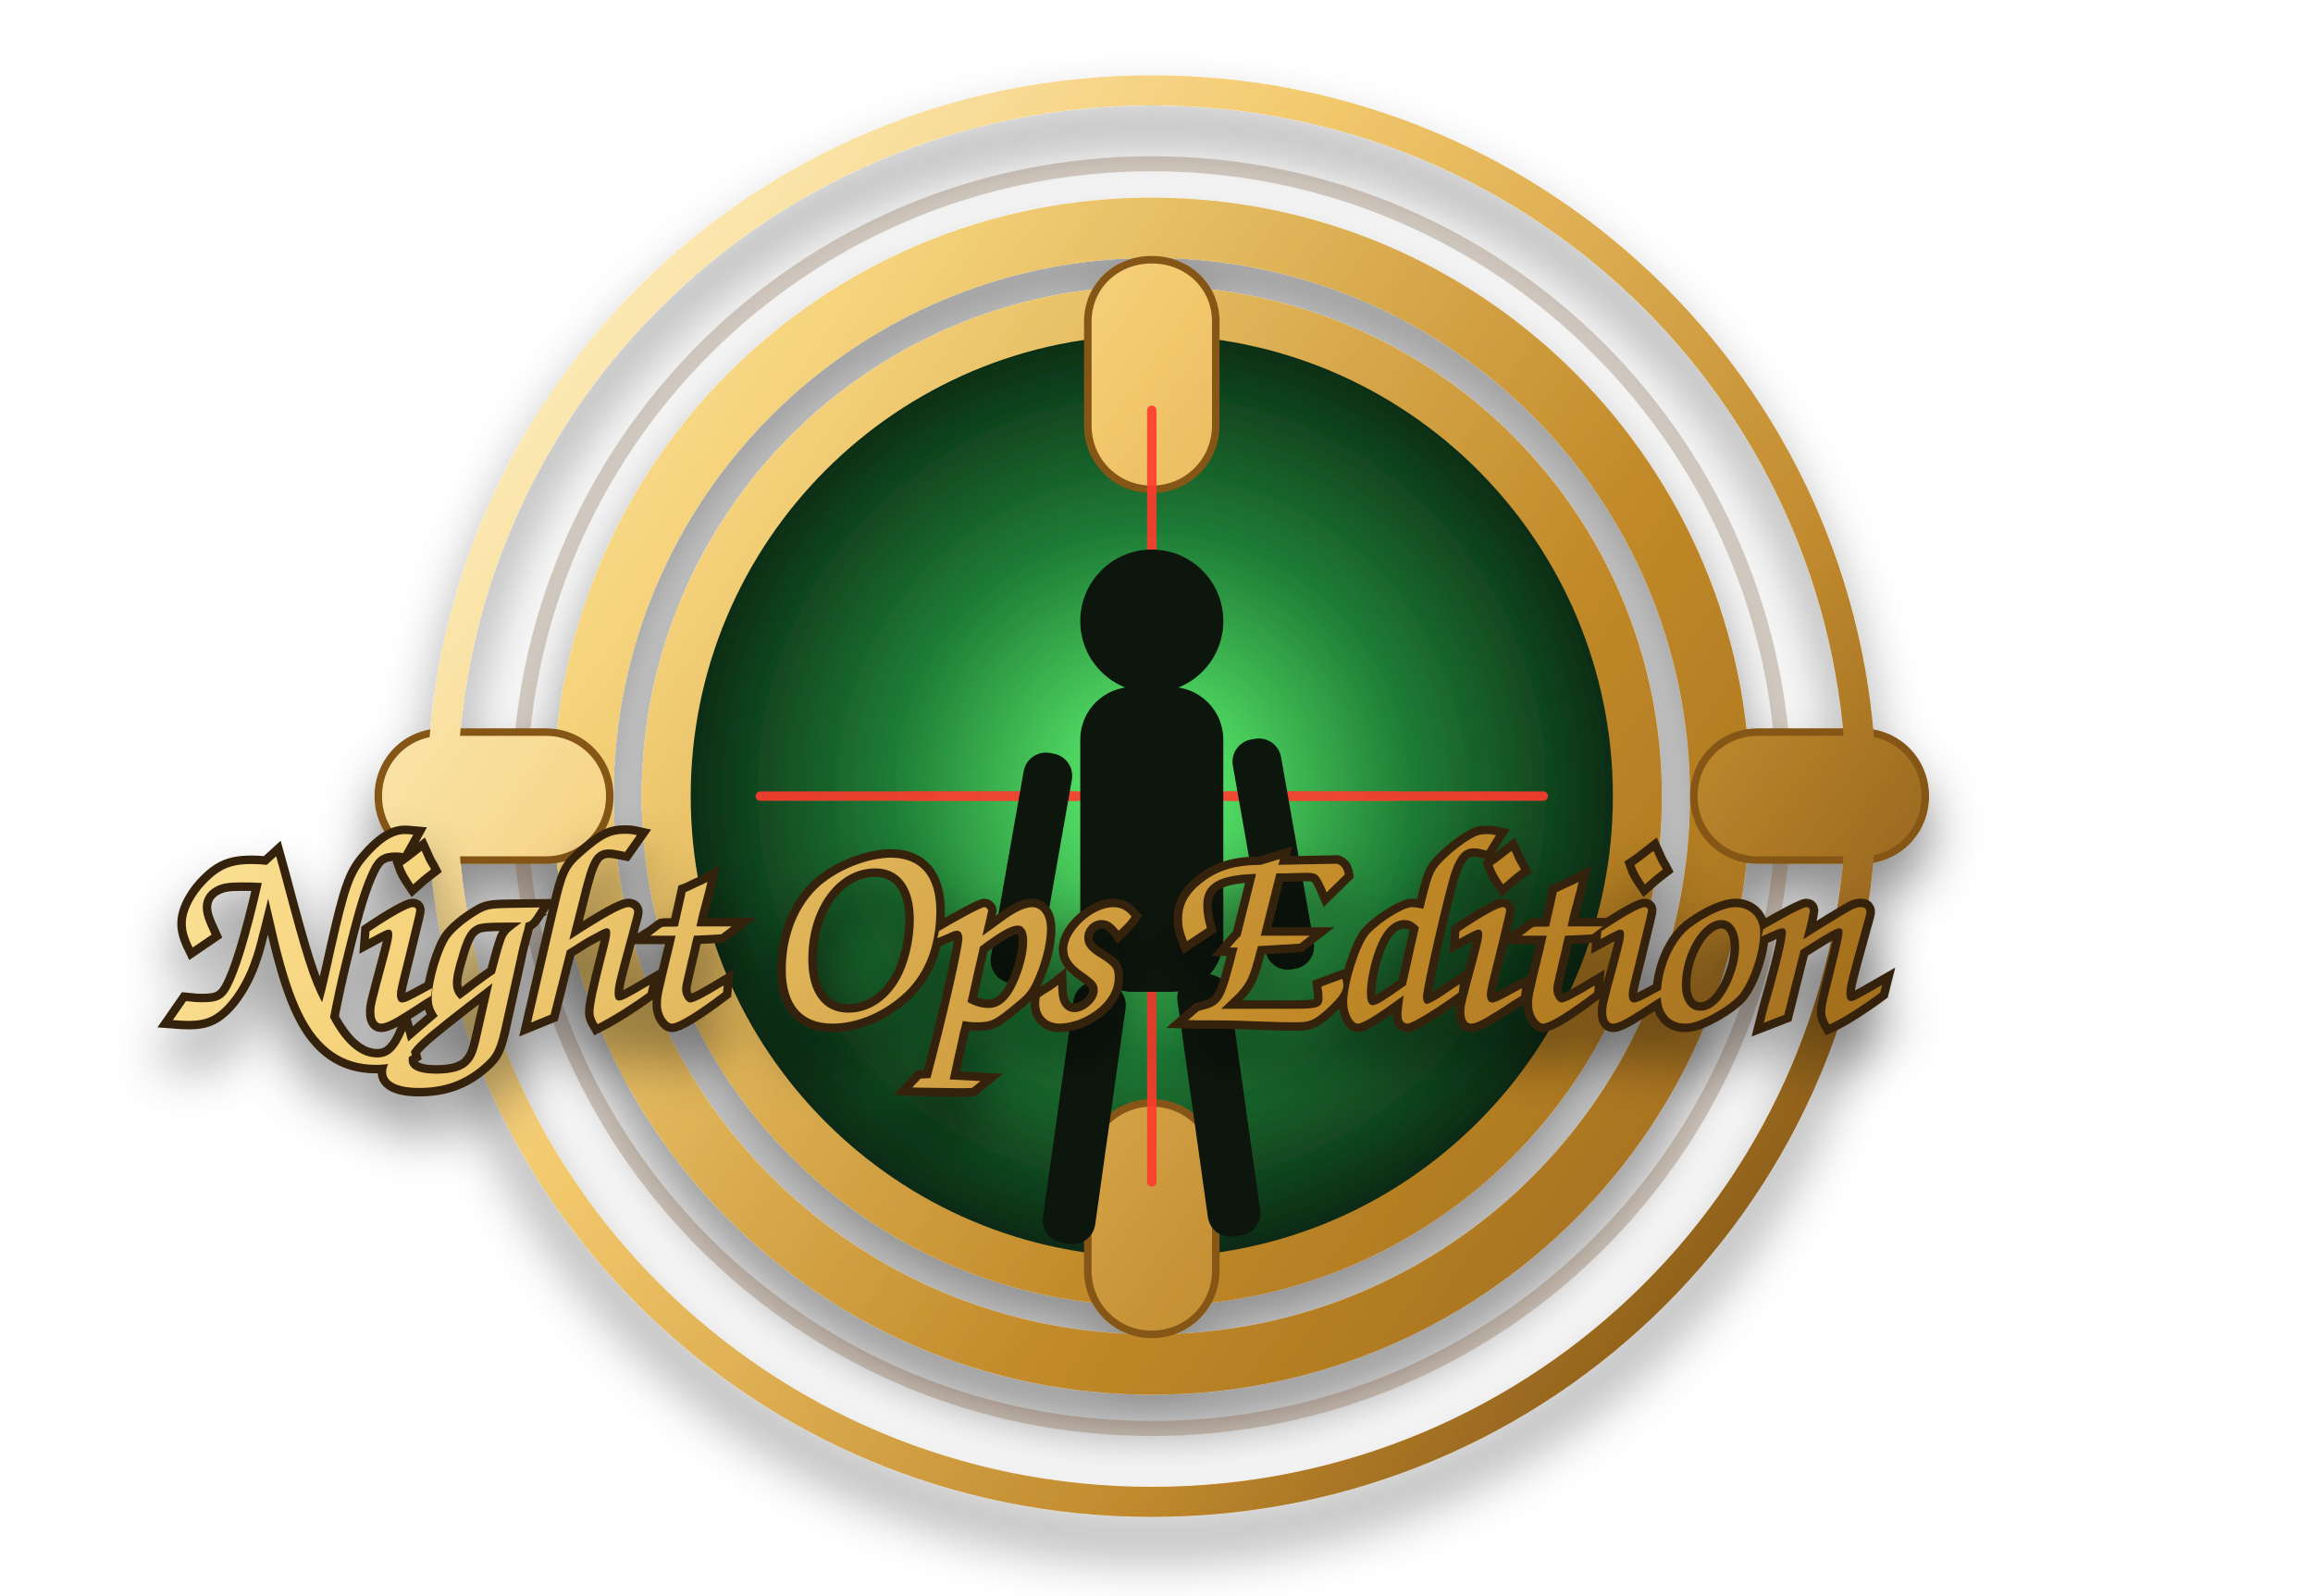
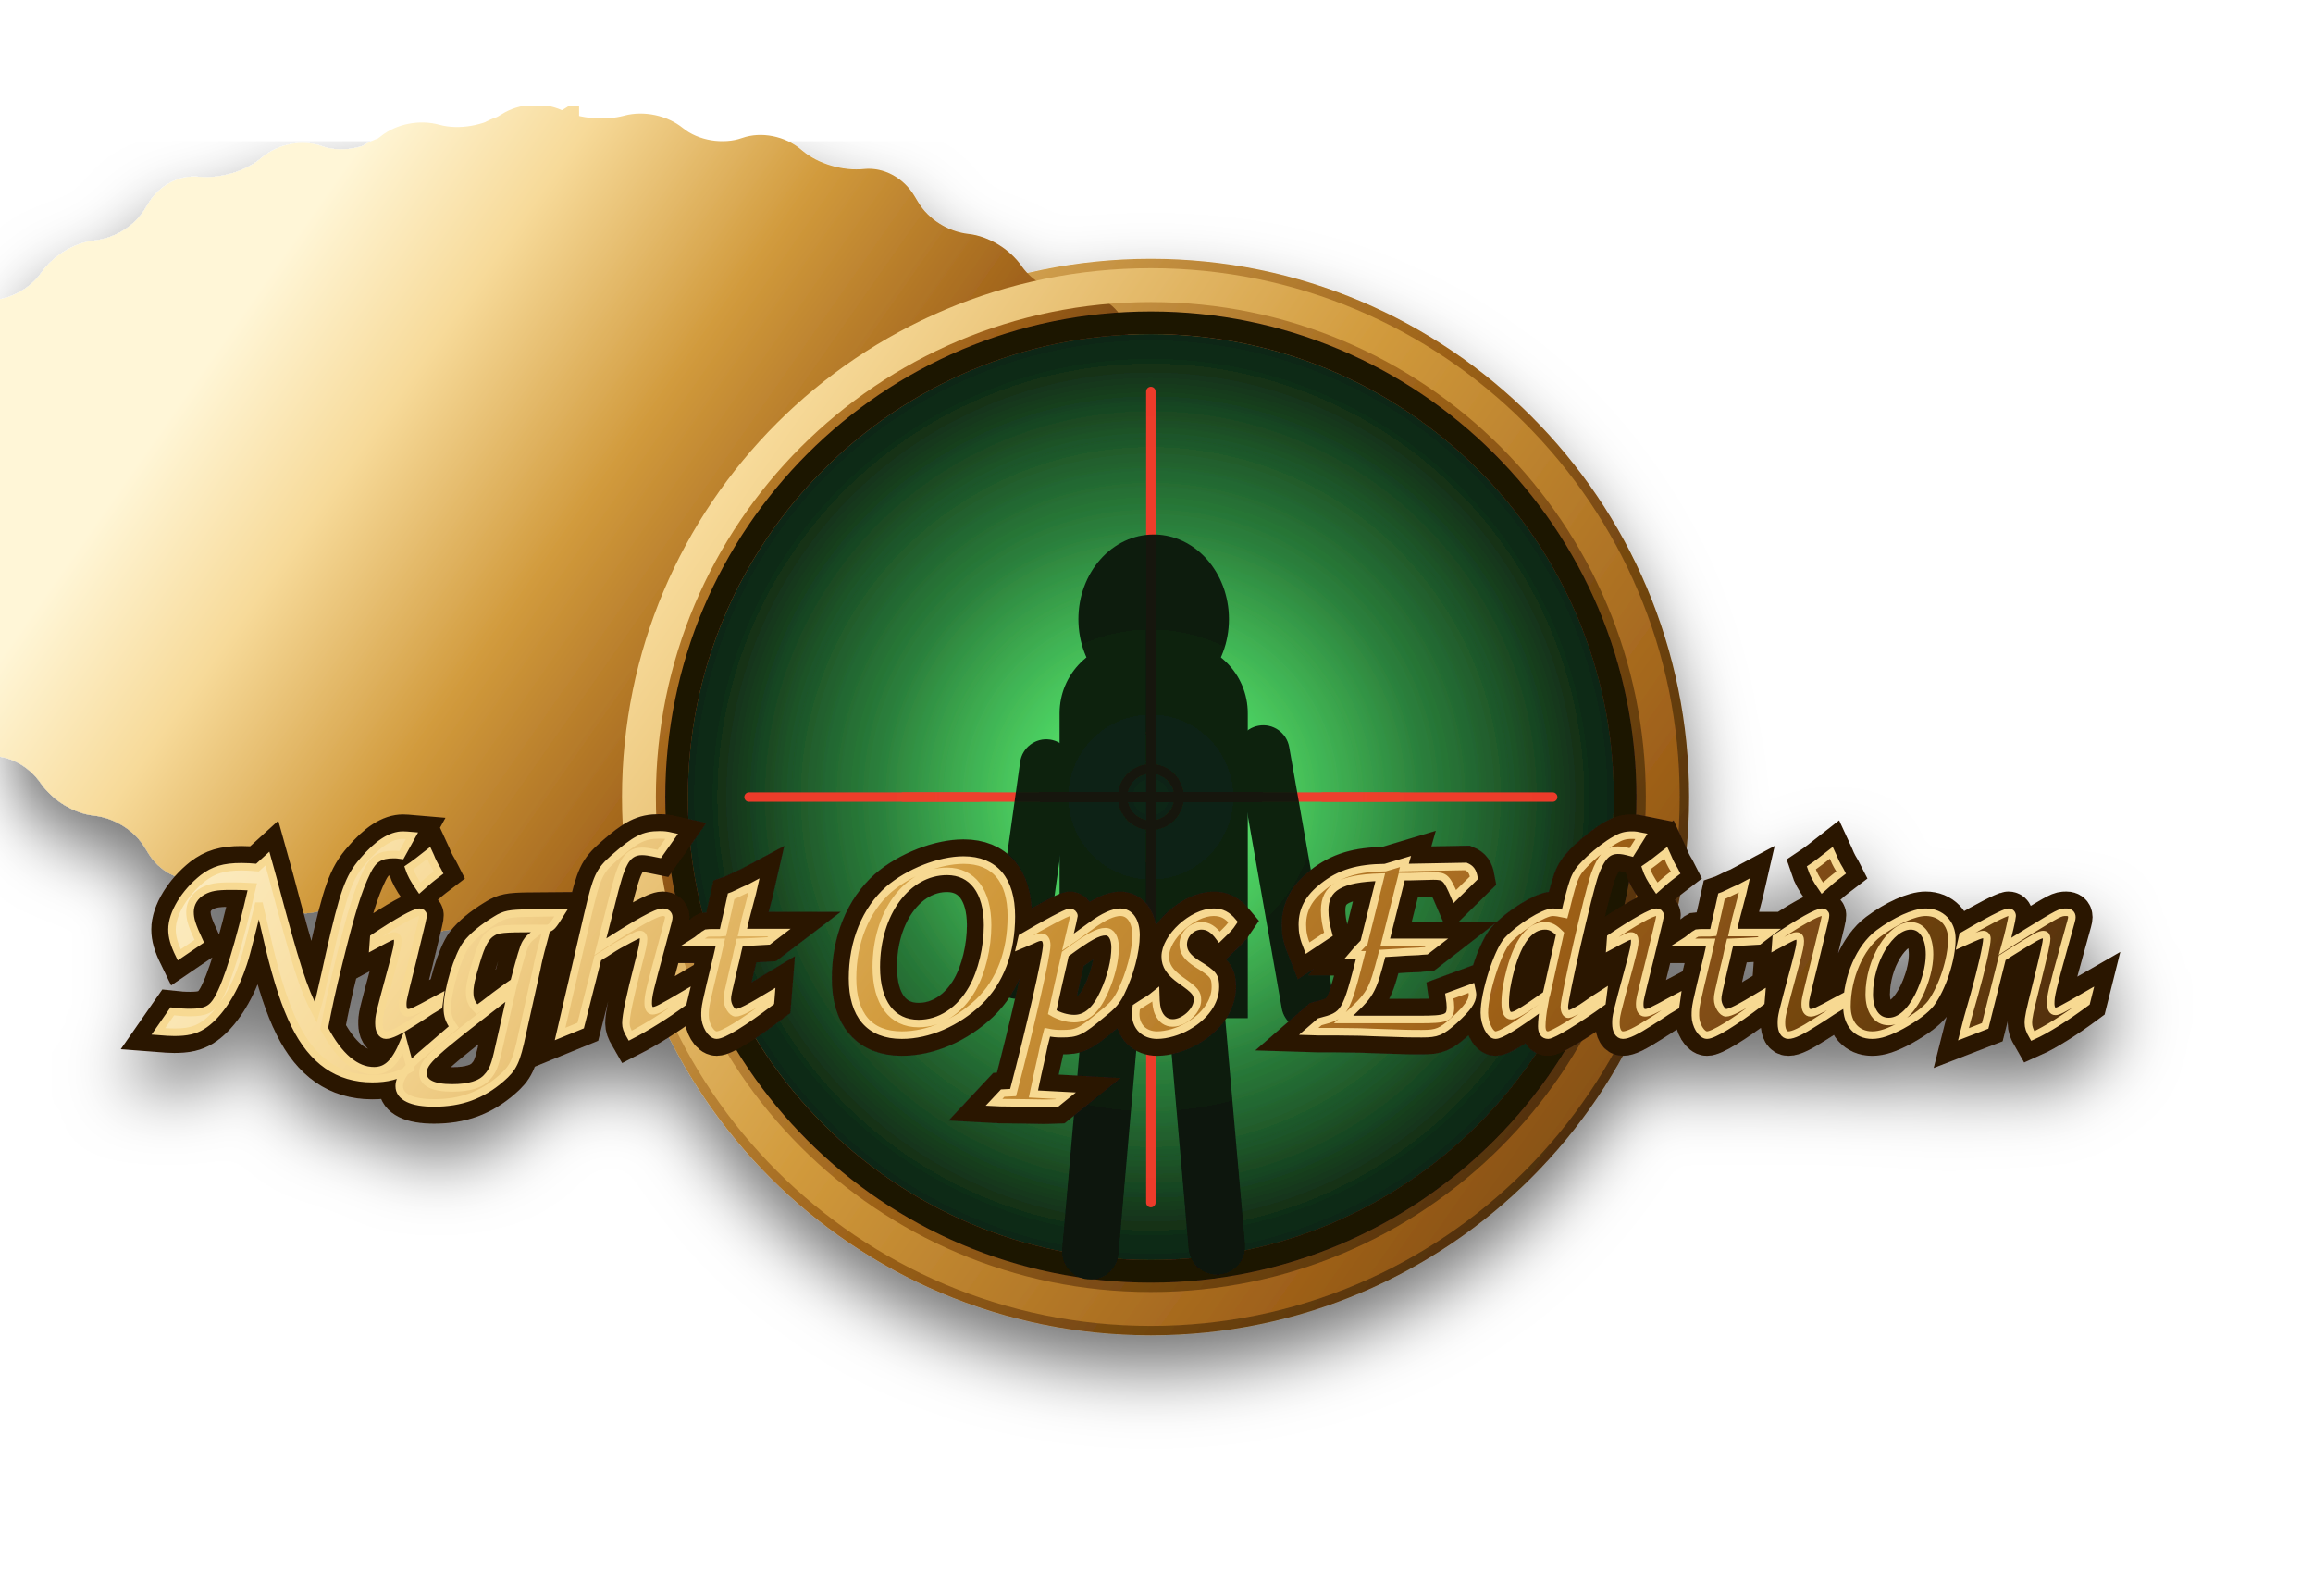
<svg xmlns="http://www.w3.org/2000/svg" width="1229" height="848" viewBox="0 0 1229 848" fill="none">
  <defs>
-     <radialGradient id="scopeGlow" cx="0" cy="0" r="1" gradientUnits="userSpaceOnUse" gradientTransform="translate(612 420) rotate(90) scale(250 250)">
-       <stop stop-color="#65FF74" />
-       <stop offset="0.55" stop-color="#1F7D36" />
-       <stop offset="1" stop-color="#0A2913" />
+     <radialGradient id="glass" cx="0" cy="0" r="1" gradientUnits="userSpaceOnUse" gradientTransform="translate(611.5 423.5) rotate(90) scale(233)">
+       <stop stop-color="#7CFF80" />
+       <stop offset="0.28" stop-color="#34B84E" />
+       <stop offset="0.62" stop-color="#155F28" />
+       <stop offset="1" stop-color="#07190C" />
    </radialGradient>
-     <linearGradient id="goldStroke" x1="141" y1="96" x2="1088" y2="752" gradientUnits="userSpaceOnUse">
-       <stop stop-color="#FFF1B7" />
-       <stop offset="0.25" stop-color="#F6D47D" />
-       <stop offset="0.6" stop-color="#C28A29" />
-       <stop offset="1" stop-color="#8B5A15" />
+     <radialGradient id="glassGlow" cx="0" cy="0" r="1" gradientUnits="userSpaceOnUse" gradientTransform="translate(611.5 423.5) rotate(90) scale(293)">
+       <stop stop-color="#80FF88" stop-opacity="0.4" />
+       <stop offset="1" stop-color="#80FF88" stop-opacity="0" />
+     </radialGradient>
+     <linearGradient id="gold" x1="229" y1="157" x2="1001" y2="698" gradientUnits="userSpaceOnUse">
+       <stop stop-color="#FFF6D7" />
+       <stop offset="0.2" stop-color="#F7DA99" />
+       <stop offset="0.45" stop-color="#D19A3C" />
+       <stop offset="0.72" stop-color="#9E6019" />
+       <stop offset="1" stop-color="#4E2D09" />
    </linearGradient>
-     <linearGradient id="goldFill" x1="214" y1="137" x2="1027" y2="716" gradientUnits="userSpaceOnUse">
-       <stop stop-color="#FFF6D1" />
-       <stop offset="0.35" stop-color="#F3C96D" />
-       <stop offset="0.7" stop-color="#C18A2E" />
-       <stop offset="1" stop-color="#6F4510" />
+     <linearGradient id="goldDark" x1="326" y1="234" x2="897" y2="615" gradientUnits="userSpaceOnUse">
+       <stop stop-color="#F0C56E" />
+       <stop offset="0.5" stop-color="#9C6118" />
+       <stop offset="1" stop-color="#3E2407" />
    </linearGradient>
-     <filter id="shadow" x="0" y="0" width="1229" height="848" filterUnits="userSpaceOnUse" color-interpolation-filters="sRGB">
-       <feDropShadow dx="0" dy="18" stdDeviation="14" flood-color="#000000" flood-opacity="0.45" />
+     <filter id="drop" x="0" y="57" width="1229" height="735" filterUnits="userSpaceOnUse" color-interpolation-filters="sRGB">
+       <feDropShadow dx="0" dy="18" stdDeviation="18" flood-color="#000000" flood-opacity="0.55" />
    </filter>
  </defs>
-   <g filter="url(#shadow)">
-     <circle cx="612" cy="423" r="258" fill="url(#scopeGlow)" stroke="url(#goldStroke)" stroke-width="26" />
-     <circle cx="612" cy="423" r="302" stroke="url(#goldStroke)" stroke-width="32" />
-     <circle cx="612" cy="423" r="336" stroke="#4A2A09" stroke-opacity="0.22" stroke-width="8" />
-     <path d="M612 138C631 138 646 152 646 171V226C646 245 631 260 612 260C593 260 578 245 578 226V171C578 152 593 138 612 138Z" fill="url(#goldFill)" stroke="#855716" stroke-width="4" />
-     <path d="M612 586C631 586 646 601 646 620V675C646 694 631 709 612 709C593 709 578 694 578 675V620C578 601 593 586 612 586Z" fill="url(#goldFill)" stroke="#855716" stroke-width="4" />
-     <path d="M324 423C324 442 309 457 290 457H235C216 457 201 442 201 423C201 404 216 389 235 389H290C309 389 324 404 324 423Z" fill="url(#goldFill)" stroke="#855716" stroke-width="4" />
-     <path d="M1023 423C1023 442 1008 457 989 457H934C915 457 900 442 900 423C900 404 915 389 934 389H989C1008 389 1023 404 1023 423Z" fill="url(#goldFill)" stroke="#855716" stroke-width="4" />
-     <g stroke="#FF3B2E" stroke-width="5" stroke-linecap="round" opacity="0.9">
-       <path d="M612 218V628" />
-       <path d="M404 423H820" />
-       <path d="M612 293V383" />
-       <path d="M612 463V553" />
-       <path d="M482 423H572" />
-       <path d="M652 423H742" />
-       <circle cx="612" cy="423" r="14" />
+   <g filter="url(#drop)">
+     <circle cx="611.5" cy="423.5" r="286" fill="url(#goldDark)" />
+     <path d="M611.5 103C633.9 103 657.6 114.8 668 132.4C678.4 150 706.2 156.1 725.3 145.7C744.4 135.4 770.8 135.9 788.5 146.9C806.2 157.9 834.4 155.4 849.7 140.3C865 125.3 890.2 117.8 911.3 122.1C932.4 126.4 958.9 117.3 971.4 99.8L975.4 94.1C987.9 76.6 1009.7 64.3 1031.4 66.9C1053.2 69.5 1076.3 83.2 1088.2 101.1C1100 119 1125 129.2 1146 126.9C1167 124.5 1188 134.7 1198 152.8C1208 170.9 1205.8 196.4 1192.4 212.4C1179 228.3 1177.4 255.3 1188.4 273C1199.4 290.7 1199.1 316.6 1187.7 334C1176.4 351.5 1176.1 378.9 1187 396.9C1197.8 415 1198 440.9 1187.4 458.7C1176.8 476.4 1177.6 503.5 1189.6 520.6C1201.6 537.7 1204.2 563 1195.2 581.7C1186.2 600.4 1165.5 612.1 1144.2 611C1122.9 609.8 1098.6 622.2 1086.2 640.4C1073.7 658.6 1050.9 672.8 1029.1 675.2C1007.3 677.7 986.1 691 975 709.7L971.4 715.8C960.3 734.5 939.2 746.8 917.4 744.5C895.6 742.3 868.1 749.6 850.5 764.9C832.8 780.2 806.8 785.1 786.5 777.8C766.2 770.6 739.5 774.9 722.9 788.5C706.2 802.2 681.1 807.4 660 801.8C638.9 796.2 613.2 798.4 593.1 807.6C573 816.8 547.1 815.2 528.3 803.2C509.5 791.2 482.7 786.1 461.6 792C440.4 797.8 415.3 793 398.5 779.4C381.7 765.8 355 761.7 334.8 769C314.5 776.3 288.5 771.5 270.7 756.3C252.9 741.1 225.3 733.9 203.5 736.2C181.7 738.5 160.5 726.4 149.2 707.8L145.4 701.6C134 683 112.8 669.8 91 667.4C69.2 665 46.4 650.9 33.8 632.7C21.3 614.6 0.1 602.3 -21.2 603.5C-42.5 604.7 -63.2 593.2 -72.4 574.7C-81.5 556.2 -79.1 530.9 -67.3 513.7C-55.5 496.5 -54.9 469.5 -65.5 451.8C-76.1 434.1 -75.8 408.2 -64.9 390.2C-54 372.1 -54.1 345.1 -65.2 327.5C-76.3 310 -76.5 284 -65.6 266.1C-54.7 248.1 -55.6 221.1 -68.2 204.1C-80.9 187.1 -83.6 161.9 -74.7 143.3C-65.8 124.7 -45.2 113 -23.9 114.1C-2.6 115.3 21.7 102.9 34.3 84.7C46.8 66.6 69.7 52.5 91.5 50.1C113.3 47.7 134.5 34.6 145.8 15.9L149.2 10.3C160.5 -8.4 181.7 -20.6 203.5 -18.3C225.3 -16.1 252.9 -23.4 270.7 -38.6C288.5 -53.8 314.5 -58.6 334.8 -51.3C355 -44 381.7 -48.1 398.5 -61.7C415.3 -75.3 440.4 -80.1 461.6 -74.2C482.7 -68.4 509.5 -73.4 528.3 -85.4C547.1 -97.4 573 -99 593.1 -89.8C613.2 -80.6 638.9 -78.4 660 -84C681.1 -89.6 706.2 -84.3 722.9 -70.7C739.5 -57.1 766.2 -52.8 786.5 -60C806.8 -67.2 832.8 -62.3 850.5 -47C868.1 -31.7 895.6 -24.4 917.4 -26.7C939.2 -28.9 960.3 -16.6 971.4 2.1L975.4 8.7C986.5 27.4 1007.7 40.6 1029.5 43C1051.3 45.4 1074.1 59.5 1086.6 77.6C1099.2 95.8 1123.5 108.2 1144.8 107C1166.1 105.9 1186.8 117.5 1195.8 136.2C1204.8 154.9 1202.2 180.2 1190.2 197.3C1178.2 214.5 1177.4 241.5 1188 259.2C1198.6 276.9 1198.4 302.8 1187.5 320.9C1176.6 339 1176.8 366 1188.4 383.6C1199.9 401.2 1200.1 427.1 1189 445.1C1177.9 463.2 1179 490.2 1191.6 507.2C1204.2 524.2 1206.8 549.4 1198 568.1C1189.1 586.8 1168.5 598.5 1147.2 597.3C1125.8 596 1100.9 606 1088.9 623.5C1076.9 641.1 1053.8 654.8 1032 657.4C1010.3 660 988.4 647.7 975.9 630.2L971.9 624.5C959.4 607 933 597.8 911.9 602.1C890.8 606.4 865.6 598.9 850.3 583.9C835 568.8 806.8 566.3 789.1 577.3C771.4 588.3 745 588.8 725.9 578.5C706.8 568.1 679 574.2 668.6 591.8C658.2 609.4 634.5 621.2 612.1 621.2C589.7 621.2 566 609.4 555.6 591.8C545.2 574.2 517.4 568.1 498.3 578.5C479.2 588.8 452.8 588.3 435.1 577.3C417.4 566.3 389.2 568.8 373.9 583.9C358.6 598.9 333.4 606.4 312.3 602.1C291.2 597.8 264.8 607 252.3 624.5L248.3 630.2C235.8 647.7 213.9 660 192.2 657.4C170.4 654.8 147.3 641.1 135.3 623.5C123.3 606 98.4 596 77.1 597.3C55.7 598.5 35.2 586.8 26.3 568.1C17.4 549.4 20 524.2 32.6 507.2C45.2 490.2 46.3 463.2 35.2 445.1C24.1 427.1 24.3 401.2 35.8 383.6C47.4 366 47.6 339 36.7 320.9C25.8 302.8 25.6 276.9 36.2 259.2C46.8 241.5 46 214.5 34 197.3C22 180.2 19.4 154.9 28.4 136.2C37.4 117.5 58.1 105.9 79.4 107C100.7 108.2 125 95.8 137.6 77.6C150.1 59.5 172.9 45.4 194.7 43C216.5 40.6 237.7 27.4 248.8 8.7L252.8 2.1C263.9 -16.6 285 -28.9 306.8 -26.7C328.6 -24.4 356.1 -31.7 373.7 -47C391.4 -62.3 417.4 -67.2 437.7 -60C458 -52.8 484.7 -57.1 501.3 -70.7C518 -84.3 543.1 -89.6 564.2 -84C585.3 -78.4 611.5 -103 611.5 -103Z" transform="translate(5 103) scale(0.495)" fill="url(#gold)" />
+     <circle cx="611.5" cy="423.5" r="246" fill="url(#glass)" />
+     <circle cx="611.5" cy="423.5" r="246" fill="url(#glassGlow)" />
+     <circle cx="611.5" cy="423.5" r="252" stroke="#1D1205" stroke-width="12" />
+     <circle cx="611.5" cy="423.5" r="272" stroke="url(#gold)" stroke-width="18" />
+     <g stroke="#F73B2B" stroke-width="5" stroke-linecap="round" opacity="0.95">
+       <path d="M611.5 208V330" />
+       <path d="M611.5 517V639" />
+       <path d="M398 423.5H520" />
+       <path d="M703 423.5H825" />
+       <path d="M611.5 292V554" />
+       <path d="M480 423.5H743" />
+       <path d="M553 423.5H670" />
+       <path d="M611.5 357V390" />
+       <path d="M611.5 457V490" />
+       <circle cx="611.5" cy="423.5" r="15" />
    </g>
-     <g fill="#07120A">
-       <circle cx="612" cy="330" r="38" />
-       <rect x="574" y="365" width="76" height="162" rx="28" />
-       <rect x="546" y="398" width="26" height="124" rx="12" transform="rotate(10 546 398)" />
-       <rect x="653" y="395" width="26" height="124" rx="12" transform="rotate(-10 653 395)" />
-       <rect x="572" y="520" width="28" height="140" rx="12" transform="rotate(8 572 520)" />
-       <rect x="624" y="520" width="28" height="140" rx="12" transform="rotate(-8 624 520)" />
+     <g fill="#07120A" opacity="0.92">
+       <ellipse cx="613" cy="329" rx="40" ry="45" />
+       <path d="M563 379C563 358.013 580.013 341 601 341H625C645.987 341 663 358.013 663 379V541H563V379Z" />
+       <rect x="544" y="391" width="28" height="139" rx="14" transform="rotate(8 544 391)" />
+       <rect x="655" y="388" width="28" height="164" rx="14" transform="rotate(-10 655 388)" />
+       <rect x="576" y="531" width="30" height="148" rx="15" transform="rotate(5 576 531)" />
+       <rect x="620" y="531" width="30" height="148" rx="15" transform="rotate(-5 620 531)" />
    </g>
-     <path d="M235 423C235 216 403 48 612 48C821 48 989 216 989 423C989 630 821 798 612 798C403 798 235 630 235 423Z" stroke="url(#goldFill)" stroke-width="16" />
-   </g>
-   <g filter="url(#shadow)">
-     <text x="86" y="542" fill="url(#goldFill)" stroke="#36210B" stroke-width="9" style="font: italic 146px 'Brush Script MT', 'URW Chancery L', cursive; letter-spacing: -4px;">Night Ops Edition</text>
-     <text x="86" y="542" fill="url(#goldStroke)" style="font: italic 146px 'Brush Script MT', 'URW Chancery L', cursive; letter-spacing: -4px;">Night Ops Edition</text>
+     <g>
+       <text x="78" y="548" fill="#2B1706" stroke="#2B1706" stroke-width="22" style="font: italic 154px 'Brush Script MT', 'Snell Roundhand', 'URW Chancery L', cursive;">Night Ops Edition</text>
+       <text x="78" y="548" fill="url(#gold)" stroke="#F7D992" stroke-width="4" style="font: italic 154px 'Brush Script MT', 'Snell Roundhand', 'URW Chancery L', cursive;">Night Ops Edition</text>
+     </g>
  </g>
</svg>
